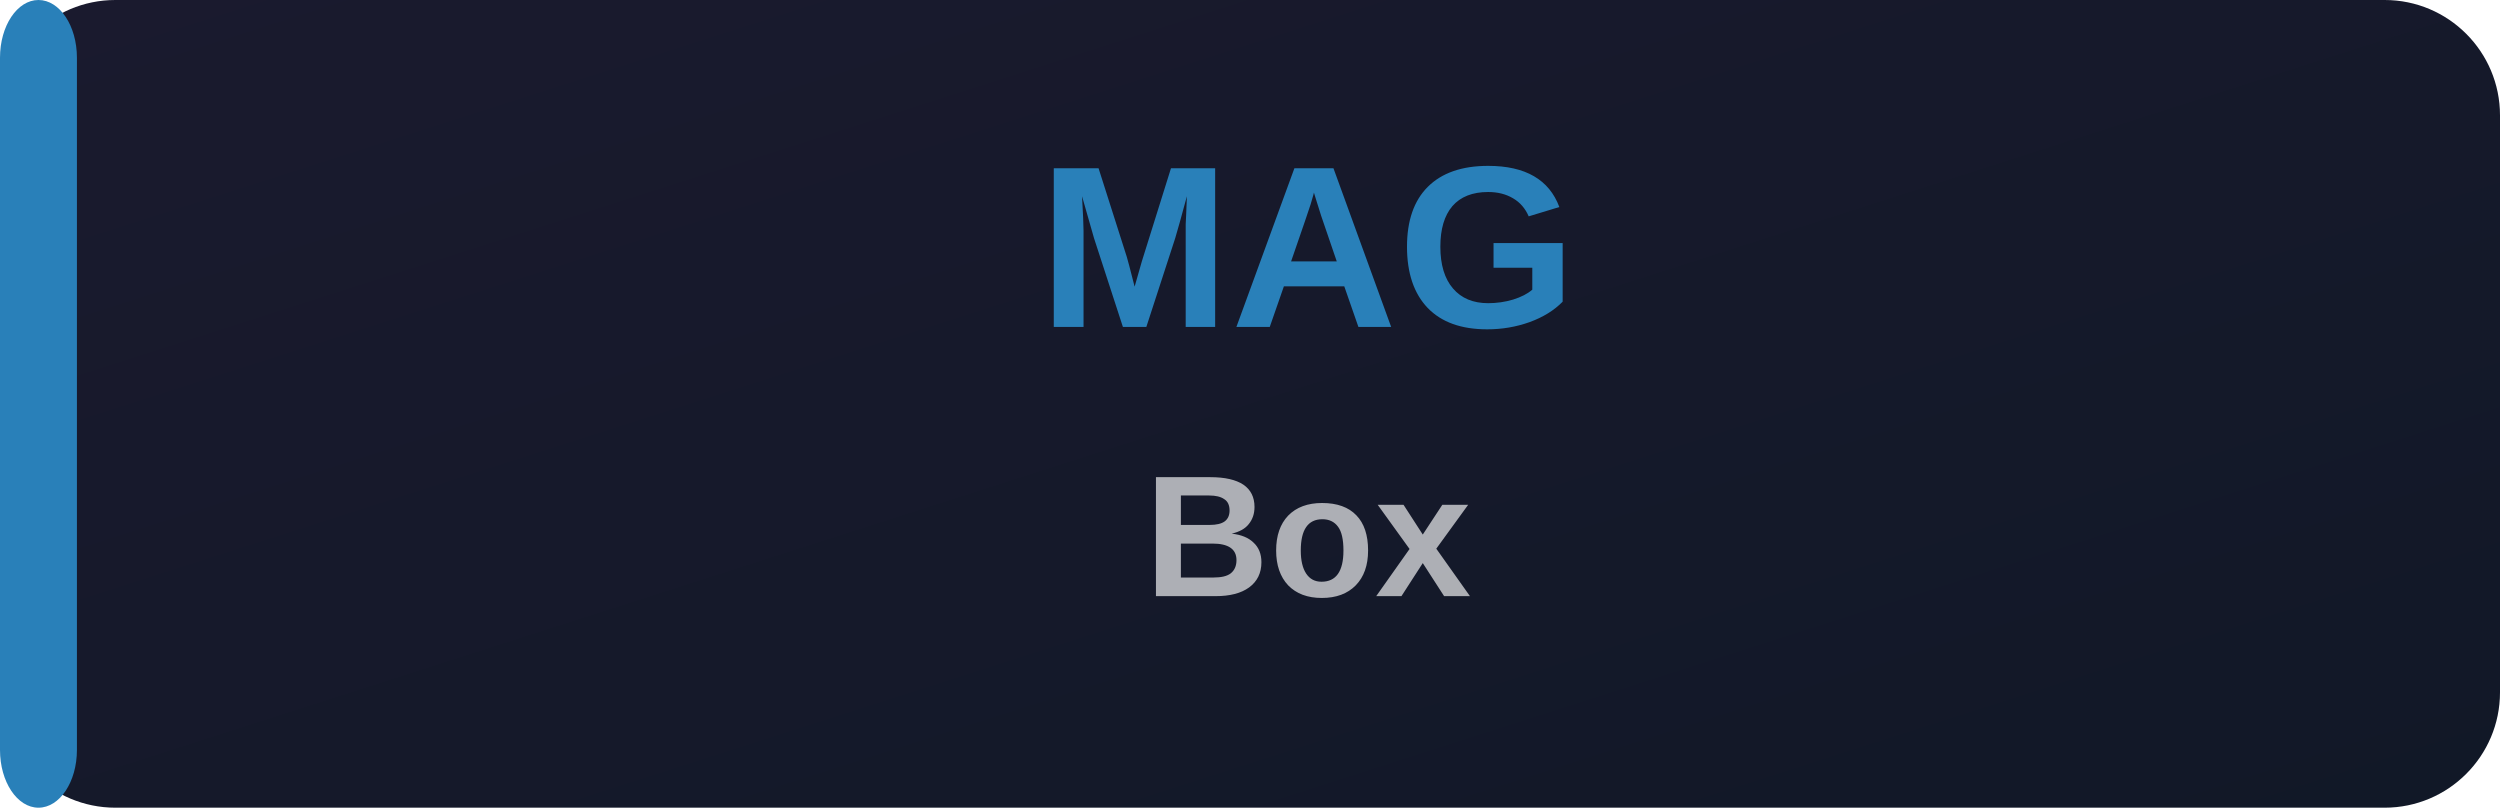
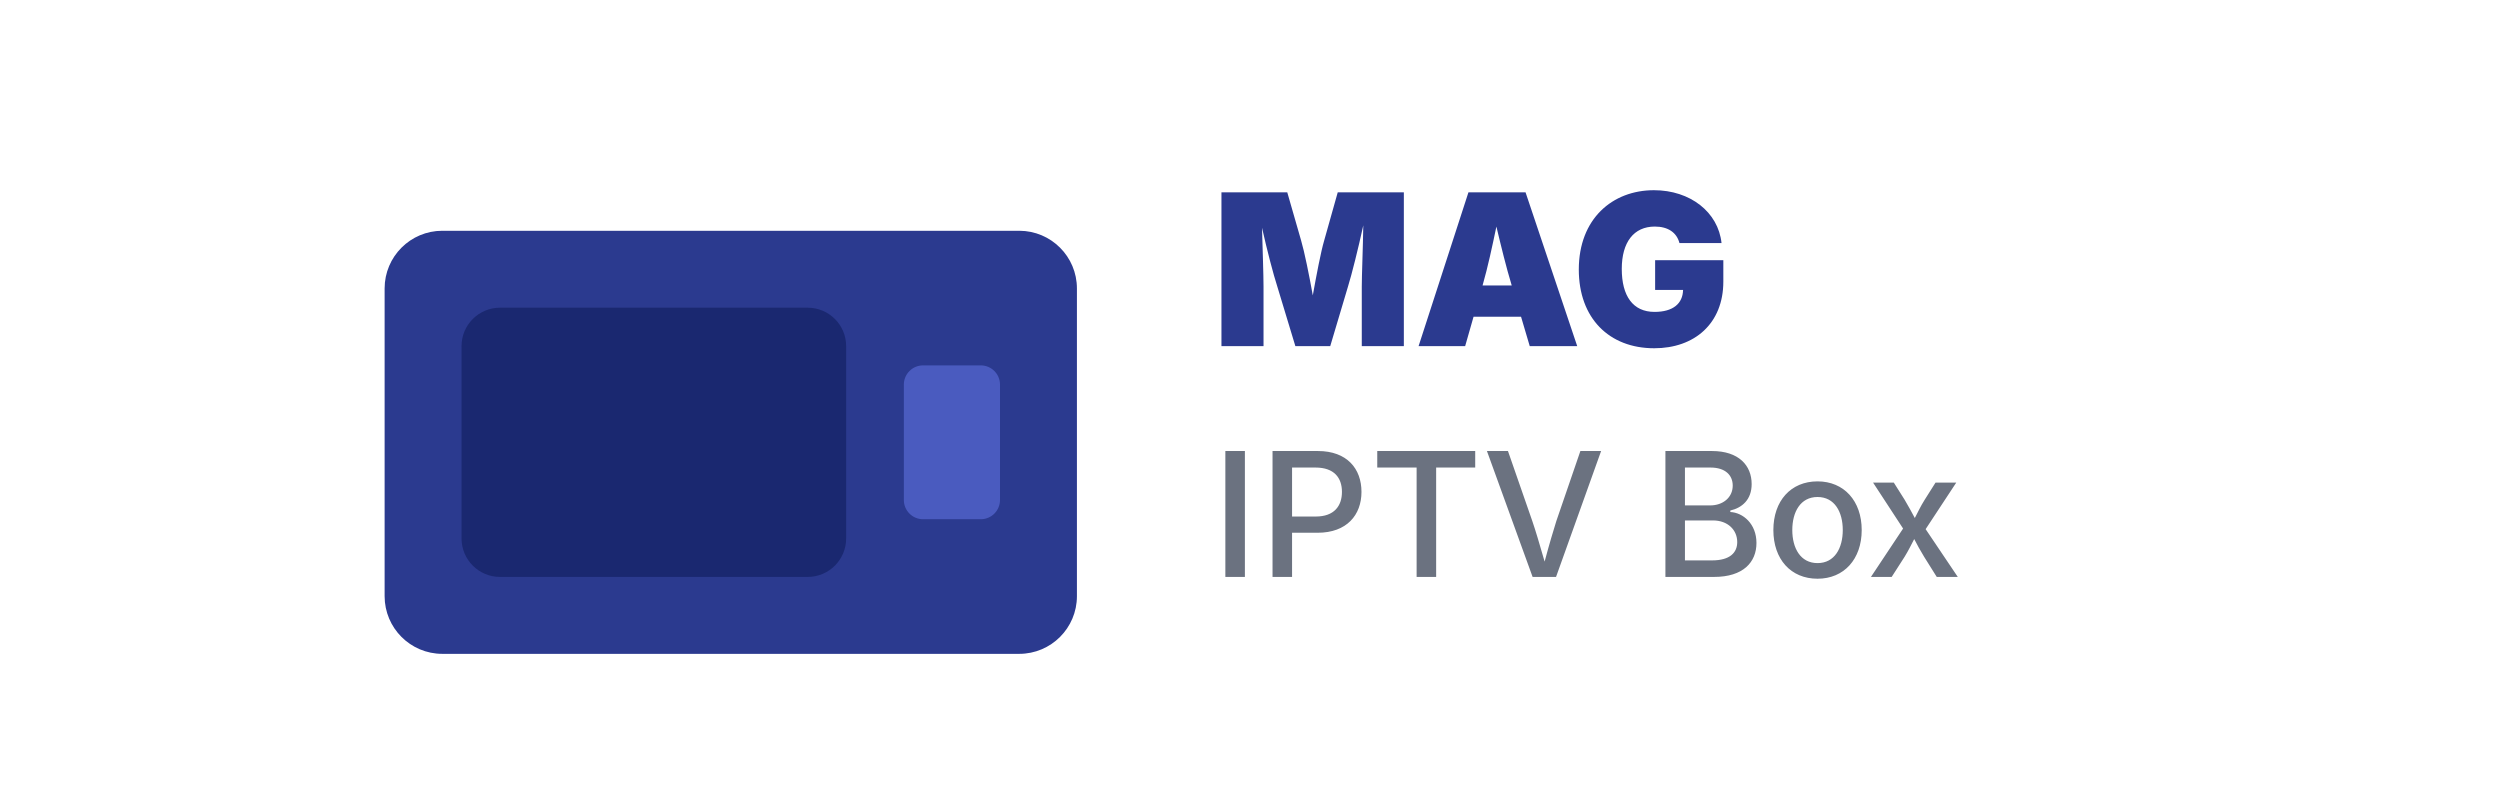
<svg xmlns="http://www.w3.org/2000/svg" width="130" height="42" viewBox="0 0 130 42">
-   <defs>
-     <linearGradient id="bg" x1="0" y1="0" x2="1" y2="1">
-       <stop offset="0%" stop-color="#1a1a2e" />
-       <stop offset="100%" stop-color="#111827" />
-     </linearGradient>
-   </defs>
-   <rect width="130" height="42" fill="url(#bg)" rx="6" />
-   <rect x="0" y="0" width="4" height="42" fill="#2980B9" rx="3" />
-   <text x="68" y="17" text-anchor="middle" font-family="Arial,Helvetica,sans-serif" font-size="12" font-weight="900" fill="#2980B9">MAG</text>
-   <text x="68" y="31" text-anchor="middle" font-family="Arial,Helvetica,sans-serif" font-size="9" font-weight="600" fill="rgba(255,255,255,0.65)">Box</text>
+   <rect x="20" y="12" width="36" height="22" rx="3" fill="#2B3A8F" />
+   <rect x="24" y="16" width="20" height="14" rx="2" fill="#1a2870" />
+   <rect x="47" y="19" width="5" height="8" rx="1" fill="#4A5BBF" />
+   <text x="63" y="18" font-family="'Inter','DM Sans',Arial,sans-serif" font-size="11" font-weight="900" fill="#2B3A8F">MAG</text>
+   <text x="63" y="30" font-family="'Inter','DM Sans',Arial,sans-serif" font-size="9" font-weight="500" fill="#6B7280">IPTV Box</text>
</svg>
